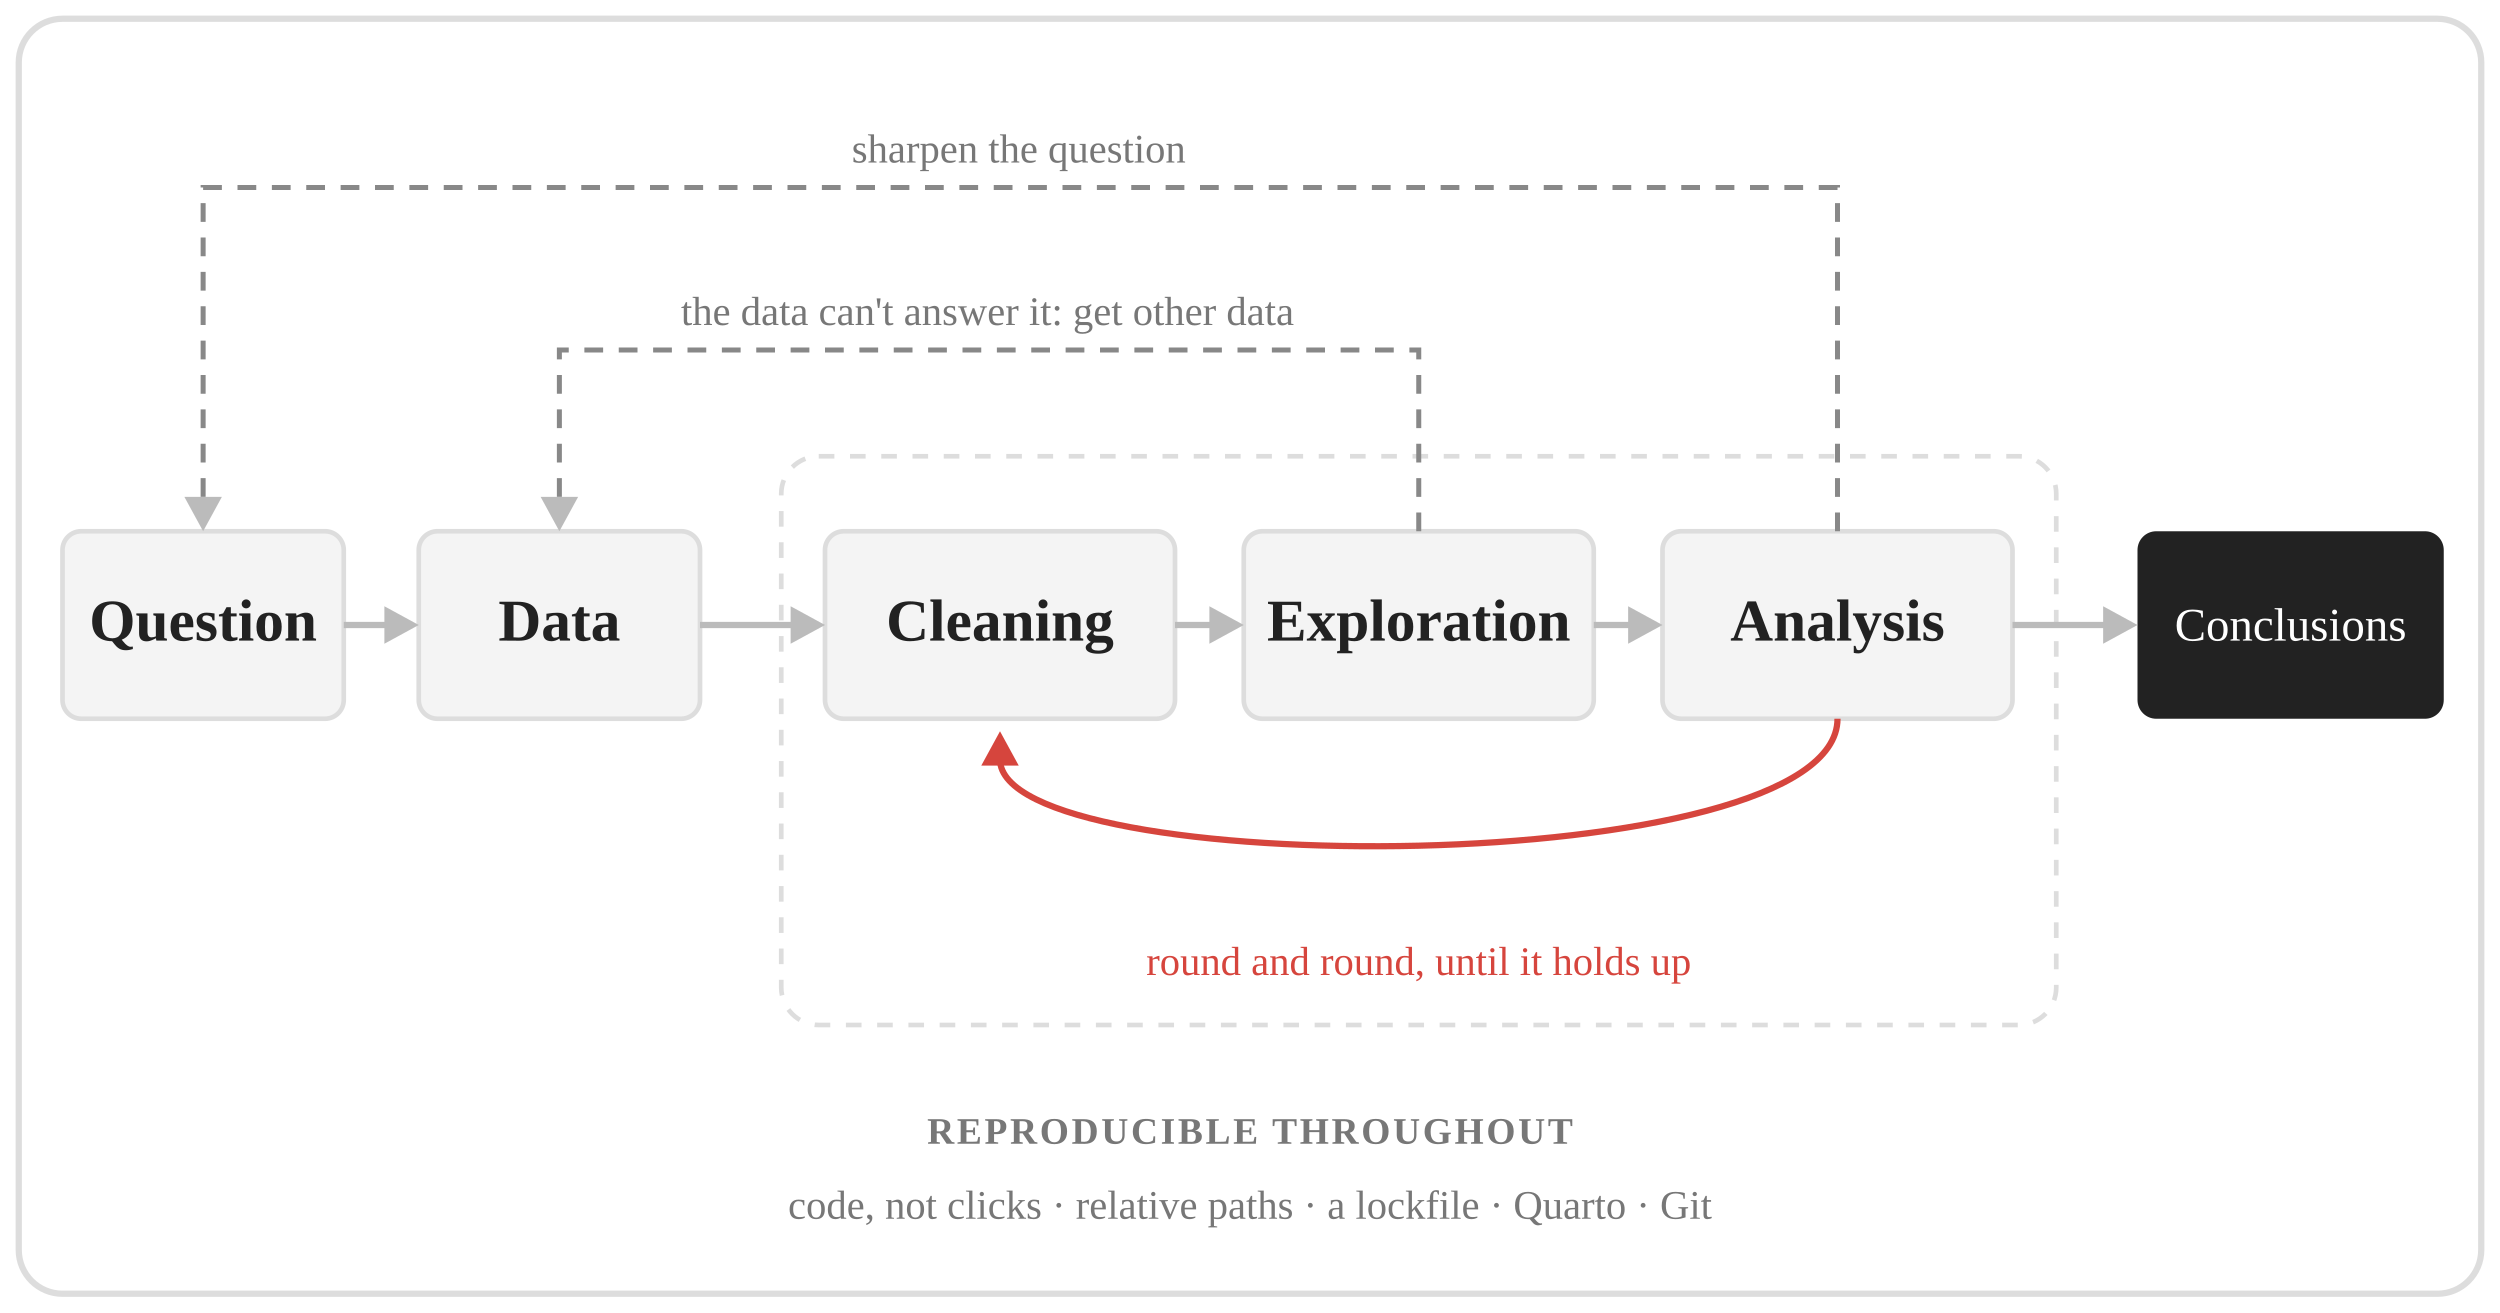
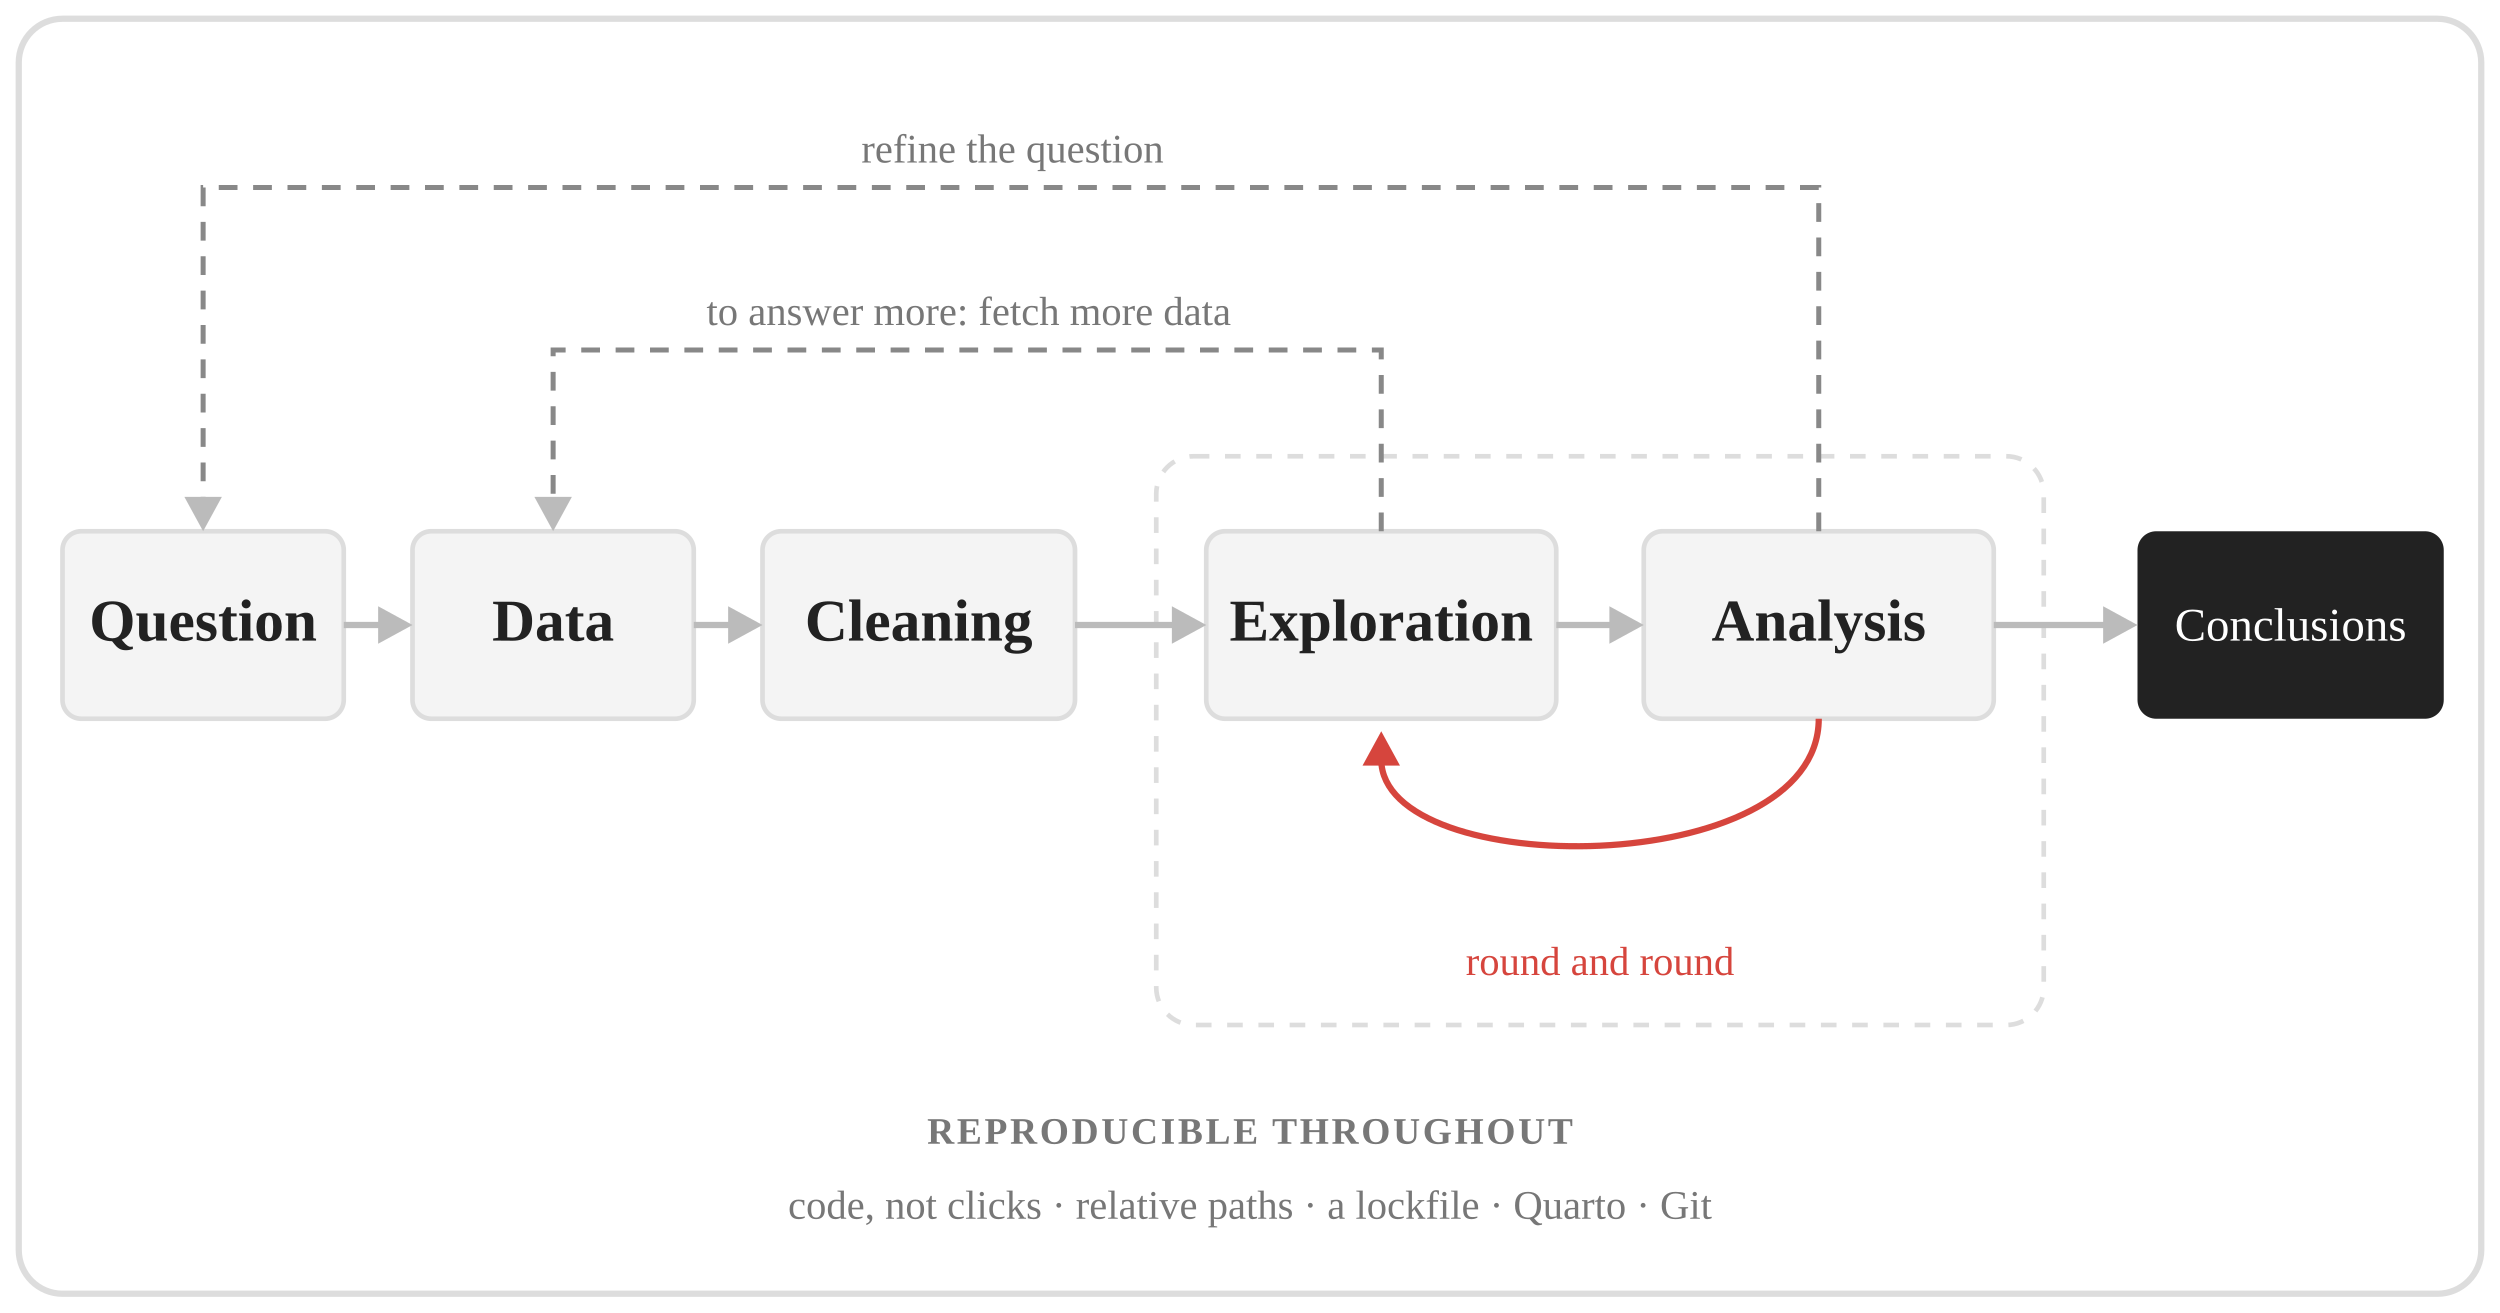
<svg xmlns="http://www.w3.org/2000/svg" class="fd" viewBox="0 0 800 420" role="img">
  <style>
.fd text{font-family:var(--font-sans,'IBM Plex Sans',system-ui,sans-serif);fill:var(--c-text,#222);font-size:15px}
.fd .muted{fill:var(--c-muted,#777);font-size:13px}
.fd .lg{font-size:19px;font-weight:600}
.fd .lgm{font-size:15px;fill:var(--c-muted,#777)}
.fd .head{fill:var(--c-muted,#777);font-size:12px;font-weight:600;letter-spacing:.07em}
.fd .big{font-family:'IBM Plex Serif',Georgia,serif;font-size:22px}
.fd text.hot,.fd .hot text{fill:var(--c-accent,#d6453d)}
.fd .box{fill:var(--c-tint,#f4f4f4);stroke:var(--c-line,#ddd);stroke-width:1.5}
.fd .box.hot{stroke:var(--c-accent,#d6453d);stroke-width:2}
.fd .box.solid{fill:var(--c-text,#222);stroke:none}
.fd .solid-text{fill:var(--c-bg,#fff)}
.fd .edge{stroke:var(--c-faint,#bbb);stroke-width:2;fill:none}
.fd .edge.hot{stroke:var(--c-accent,#d6453d)}
.fd .edge.dashed{stroke-dasharray:6 5;stroke:var(--c-muted,#888);stroke-width:1.6}
.fd .tip{fill:var(--c-faint,#bbb)}
.fd .tip.hot{fill:var(--c-accent,#d6453d)}
.fd .node{fill:var(--c-bg,#fff);stroke:var(--c-text,#222);stroke-width:2}
.fd .bar{fill:var(--c-faint,#bbb)}
.fd .bar.hot{fill:var(--c-accent,#d6453d)}
</style>
  <rect class="box" x="6" y="6" width="788" height="408" rx="14" style="fill:none;stroke-width:2" />
  <rect class="box " x="20" y="170" width="90" height="60" rx="6" />
  <text class="lg" x="65" y="205" text-anchor="middle">Question</text>
-   <rect class="box " x="134" y="170" width="90" height="60" rx="6" />
-   <text class="lg" x="179" y="205" text-anchor="middle">Data</text>
-   <rect class="box" x="250" y="146" width="408" height="182" rx="12" style="fill:none;stroke-dasharray:5 5" />
-   <rect class="box " x="264" y="170" width="112" height="60" rx="6" />
-   <text class="lg" x="320" y="205" text-anchor="middle">Cleaning</text>
-   <rect class="box " x="398" y="170" width="112" height="60" rx="6" />
-   <text class="lg" x="454" y="205" text-anchor="middle">Exploration</text>
-   <rect class="box " x="532" y="170" width="112" height="60" rx="6" />
-   <text class="lg" x="588" y="205" text-anchor="middle">Analysis</text>
+   <rect class="box " x="132" y="170" width="90" height="60" rx="6" />
+   <text class="lg" x="177" y="205" text-anchor="middle">Data</text>
+   <rect class="box " x="244" y="170" width="100" height="60" rx="6" />
+   <text class="lg" x="294" y="205" text-anchor="middle">Cleaning</text>
+   <rect class="box" x="370" y="146" width="284" height="182" rx="12" style="fill:none;stroke-dasharray:5 5" />
+   <rect class="box " x="386" y="170" width="112" height="60" rx="6" />
+   <text class="lg" x="442" y="205" text-anchor="middle">Exploration</text>
+   <rect class="box " x="526" y="170" width="112" height="60" rx="6" />
+   <text class="lg" x="582" y="205" text-anchor="middle">Analysis</text>
  <rect class="box solid" x="684" y="170" width="98" height="60" rx="6" />
  <text class="solid-text" x="733" y="205" text-anchor="middle">Conclusions</text>
-   <path class="edge" d="M110,200 L125.0,200.0" />
-   <path class="tip" d="M134.0,200.0 L123.0,194.0 L123.0,206.0 Z" />
-   <path class="edge" d="M224,200 L255.0,200.0" />
-   <path class="tip" d="M264.0,200.0 L253.0,194.0 L253.0,206.0 Z" />
-   <path class="edge" d="M376,200 L389.0,200.0" />
-   <path class="tip" d="M398.0,200.0 L387.0,194.0 L387.0,206.0 Z" />
-   <path class="edge" d="M510,200 L523.0,200.0" />
-   <path class="tip" d="M532.0,200.0 L521.0,194.0 L521.0,206.0 Z" />
-   <path class="edge" d="M644,200 L675.0,200.0" />
+   <path class="edge" d="M110,200 L123.0,200.0" />
+   <path class="tip" d="M132.0,200.0 L121.0,194.0 L121.0,206.0 Z" />
+   <path class="edge" d="M222,200 L235.0,200.0" />
+   <path class="tip" d="M244.0,200.0 L233.0,194.0 L233.0,206.0 Z" />
+   <path class="edge" d="M344,200 L377.0,200.0" />
+   <path class="tip" d="M386.0,200.0 L375.0,194.0 L375.0,206.0 Z" />
+   <path class="edge" d="M498,200 L517.0,200.0" />
+   <path class="tip" d="M526.0,200.0 L515.0,194.0 L515.0,206.0 Z" />
+   <path class="edge" d="M638,200 L675.0,200.0" />
  <path class="tip" d="M684.0,200.0 L673.0,194.0 L673.0,206.0 Z" />
-   <path class="edge hot" d="M588,230 C588,282 320,282 320.0,243.0" />
-   <path class="tip hot" d="M320.0,234.0 L314.0,245.0 L326.0,245.0 Z" />
-   <text class="muted hot" x="454" y="312" text-anchor="middle">round and round, until it holds up</text>
-   <path class="edge dashed" d="M454,170 L454,112 L179,112 L179.0,161.0" />
-   <path class="tip" d="M179.0,170.0 L185.0,159.0 L173.0,159.0 Z" />
-   <text class="muted" x="316" y="104" text-anchor="middle">the data can't answer it: get other data</text>
-   <path class="edge dashed" d="M588,170 L588,60 L65,60 L65.0,161.0" />
+   <path class="edge hot" d="M582,230 C582,282 442,282 442.0,243.0" />
+   <path class="tip hot" d="M442.0,234.0 L436.0,245.0 L448.0,245.0 Z" />
+   <text class="muted hot" x="512" y="312" text-anchor="middle">round and round</text>
+   <path class="edge dashed" d="M442,170 L442,112 L177,112 L177.0,161.0" />
+   <path class="tip" d="M177.0,170.0 L183.0,159.0 L171.0,159.0 Z" />
+   <text class="muted" x="310" y="104" text-anchor="middle">to answer more: fetch more data</text>
+   <path class="edge dashed" d="M582,170 L582,60 L65,60 L65.0,161.0" />
  <path class="tip" d="M65.0,170.0 L71.0,159.0 L59.0,159.0 Z" />
-   <text class="muted" x="326" y="52" text-anchor="middle">sharpen the question</text>
+   <text class="muted" x="324" y="52" text-anchor="middle">refine the question</text>
  <text class="head" x="400" y="366" text-anchor="middle">REPRODUCIBLE THROUGHOUT</text>
  <text class="muted" x="400" y="390" text-anchor="middle">code, not clicks · relative paths · a lockfile · Quarto · Git</text>
</svg>
